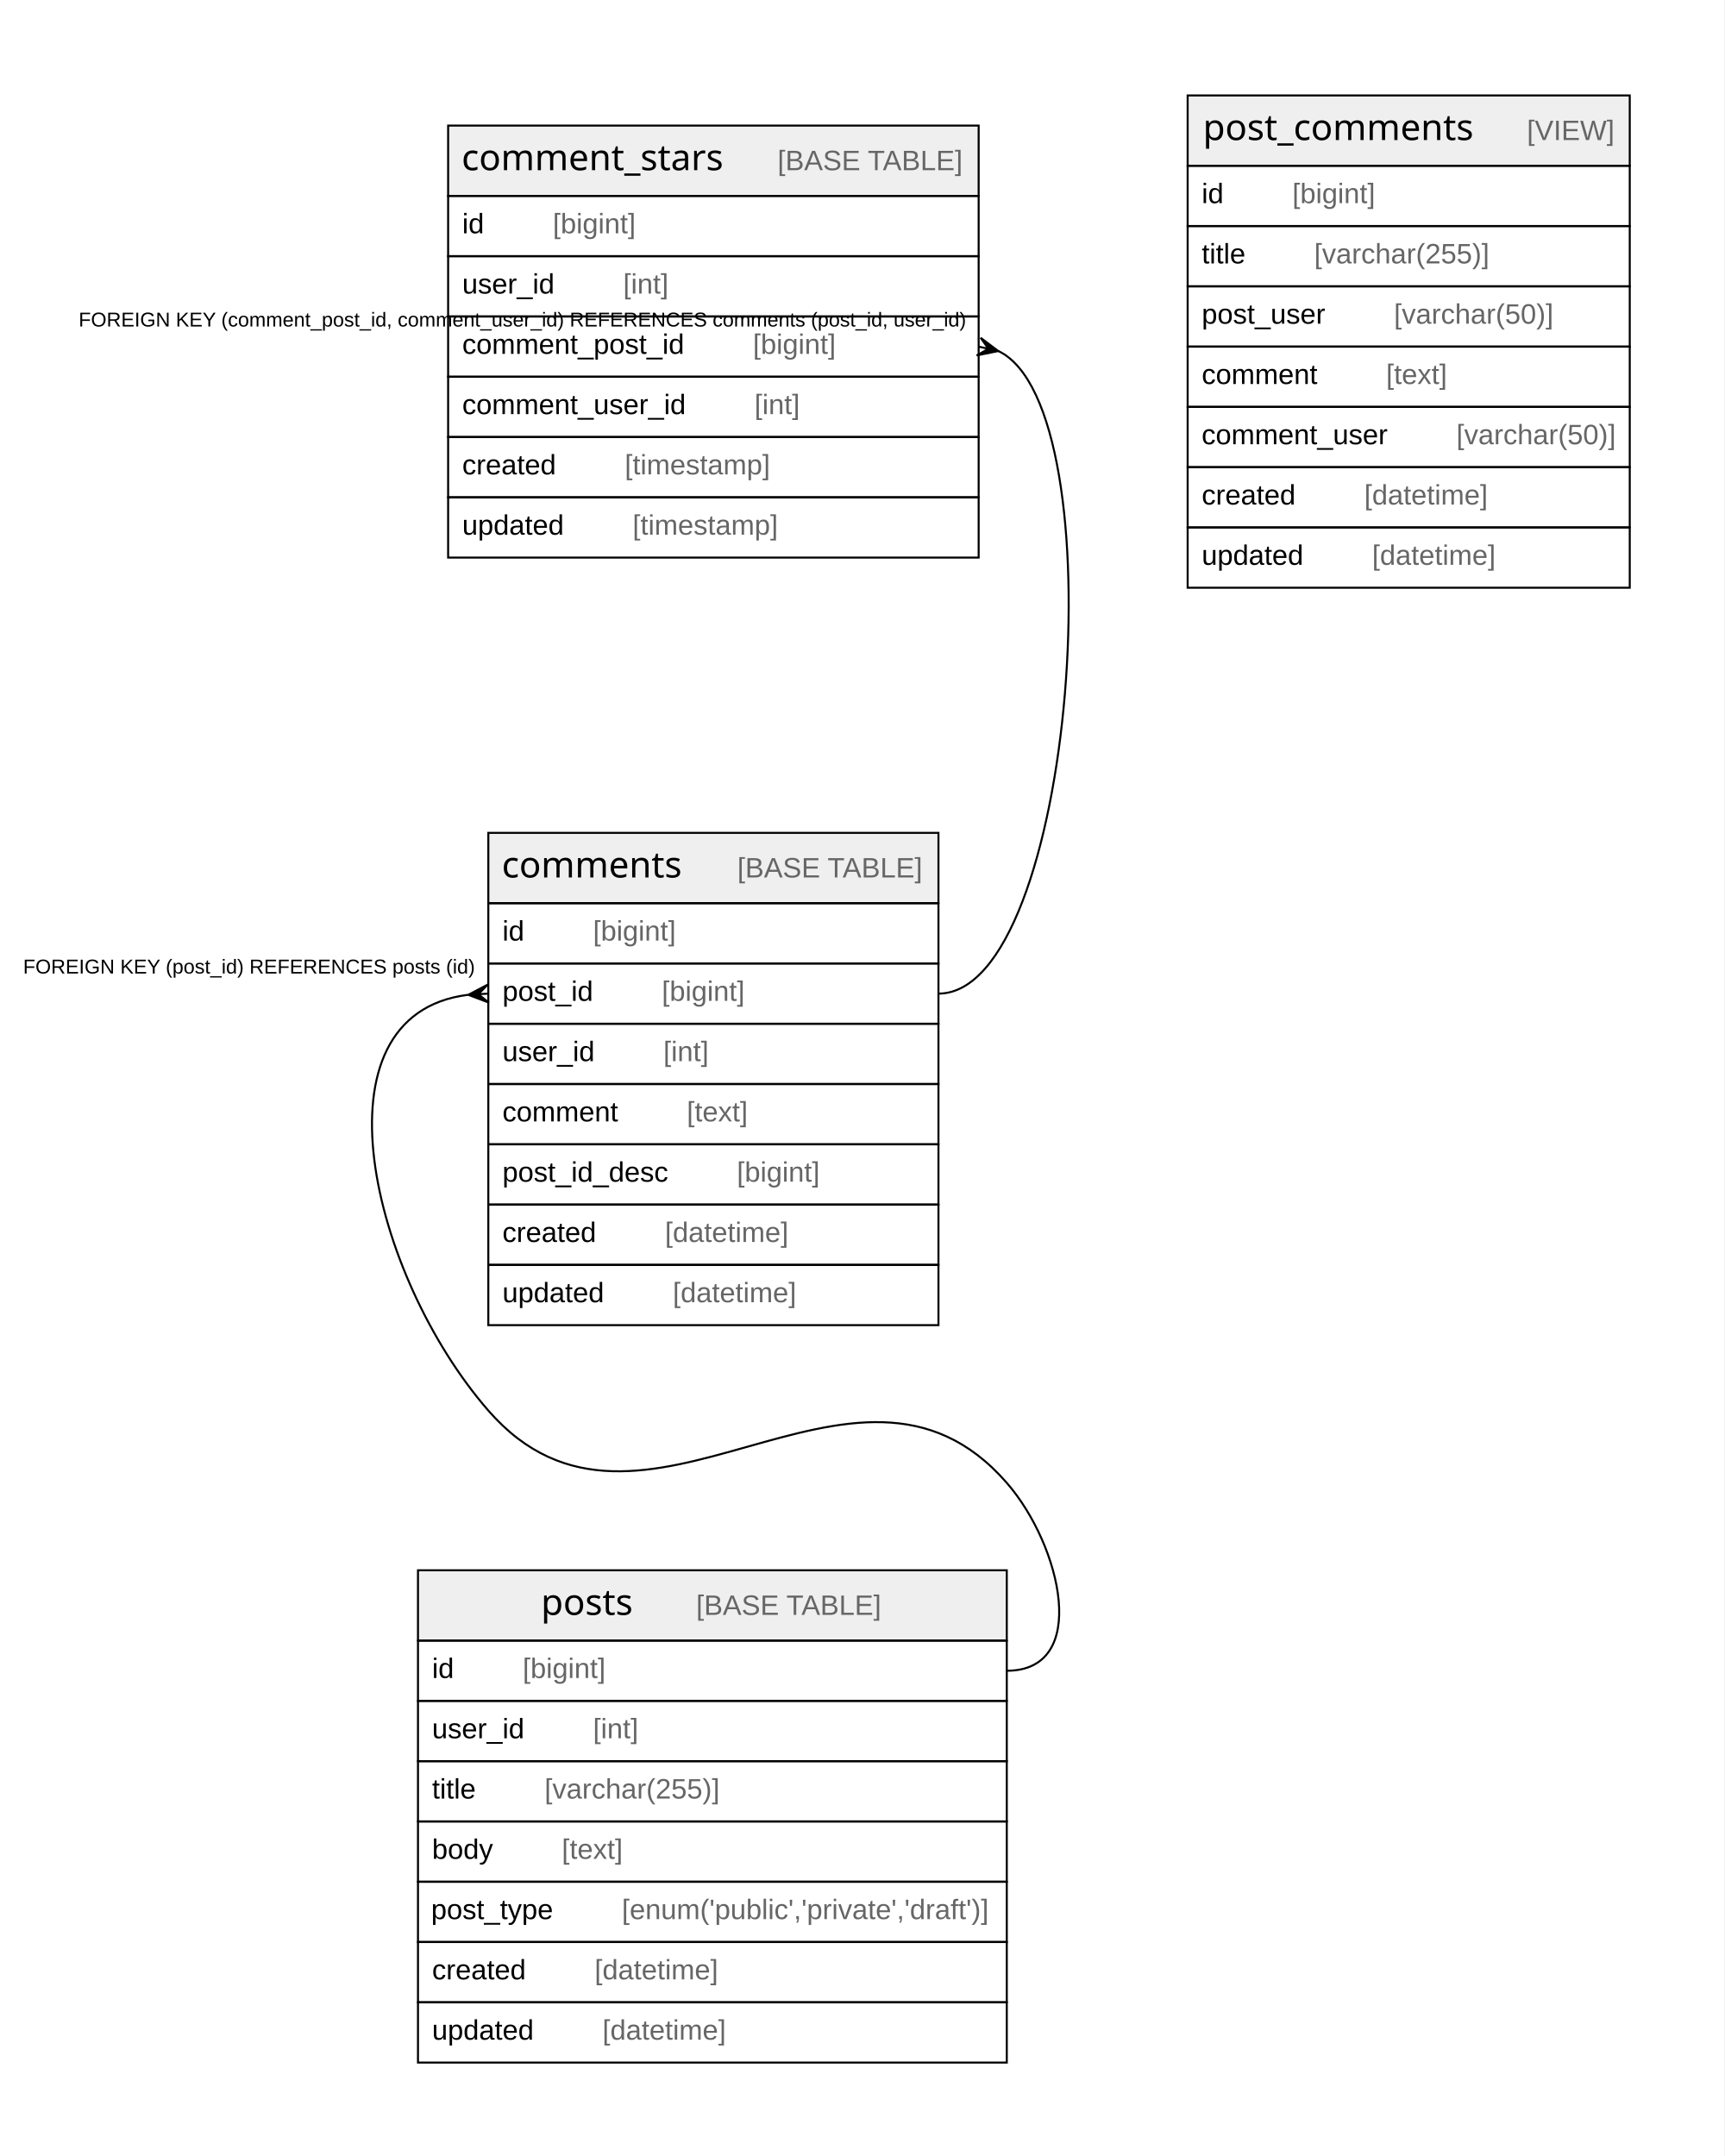
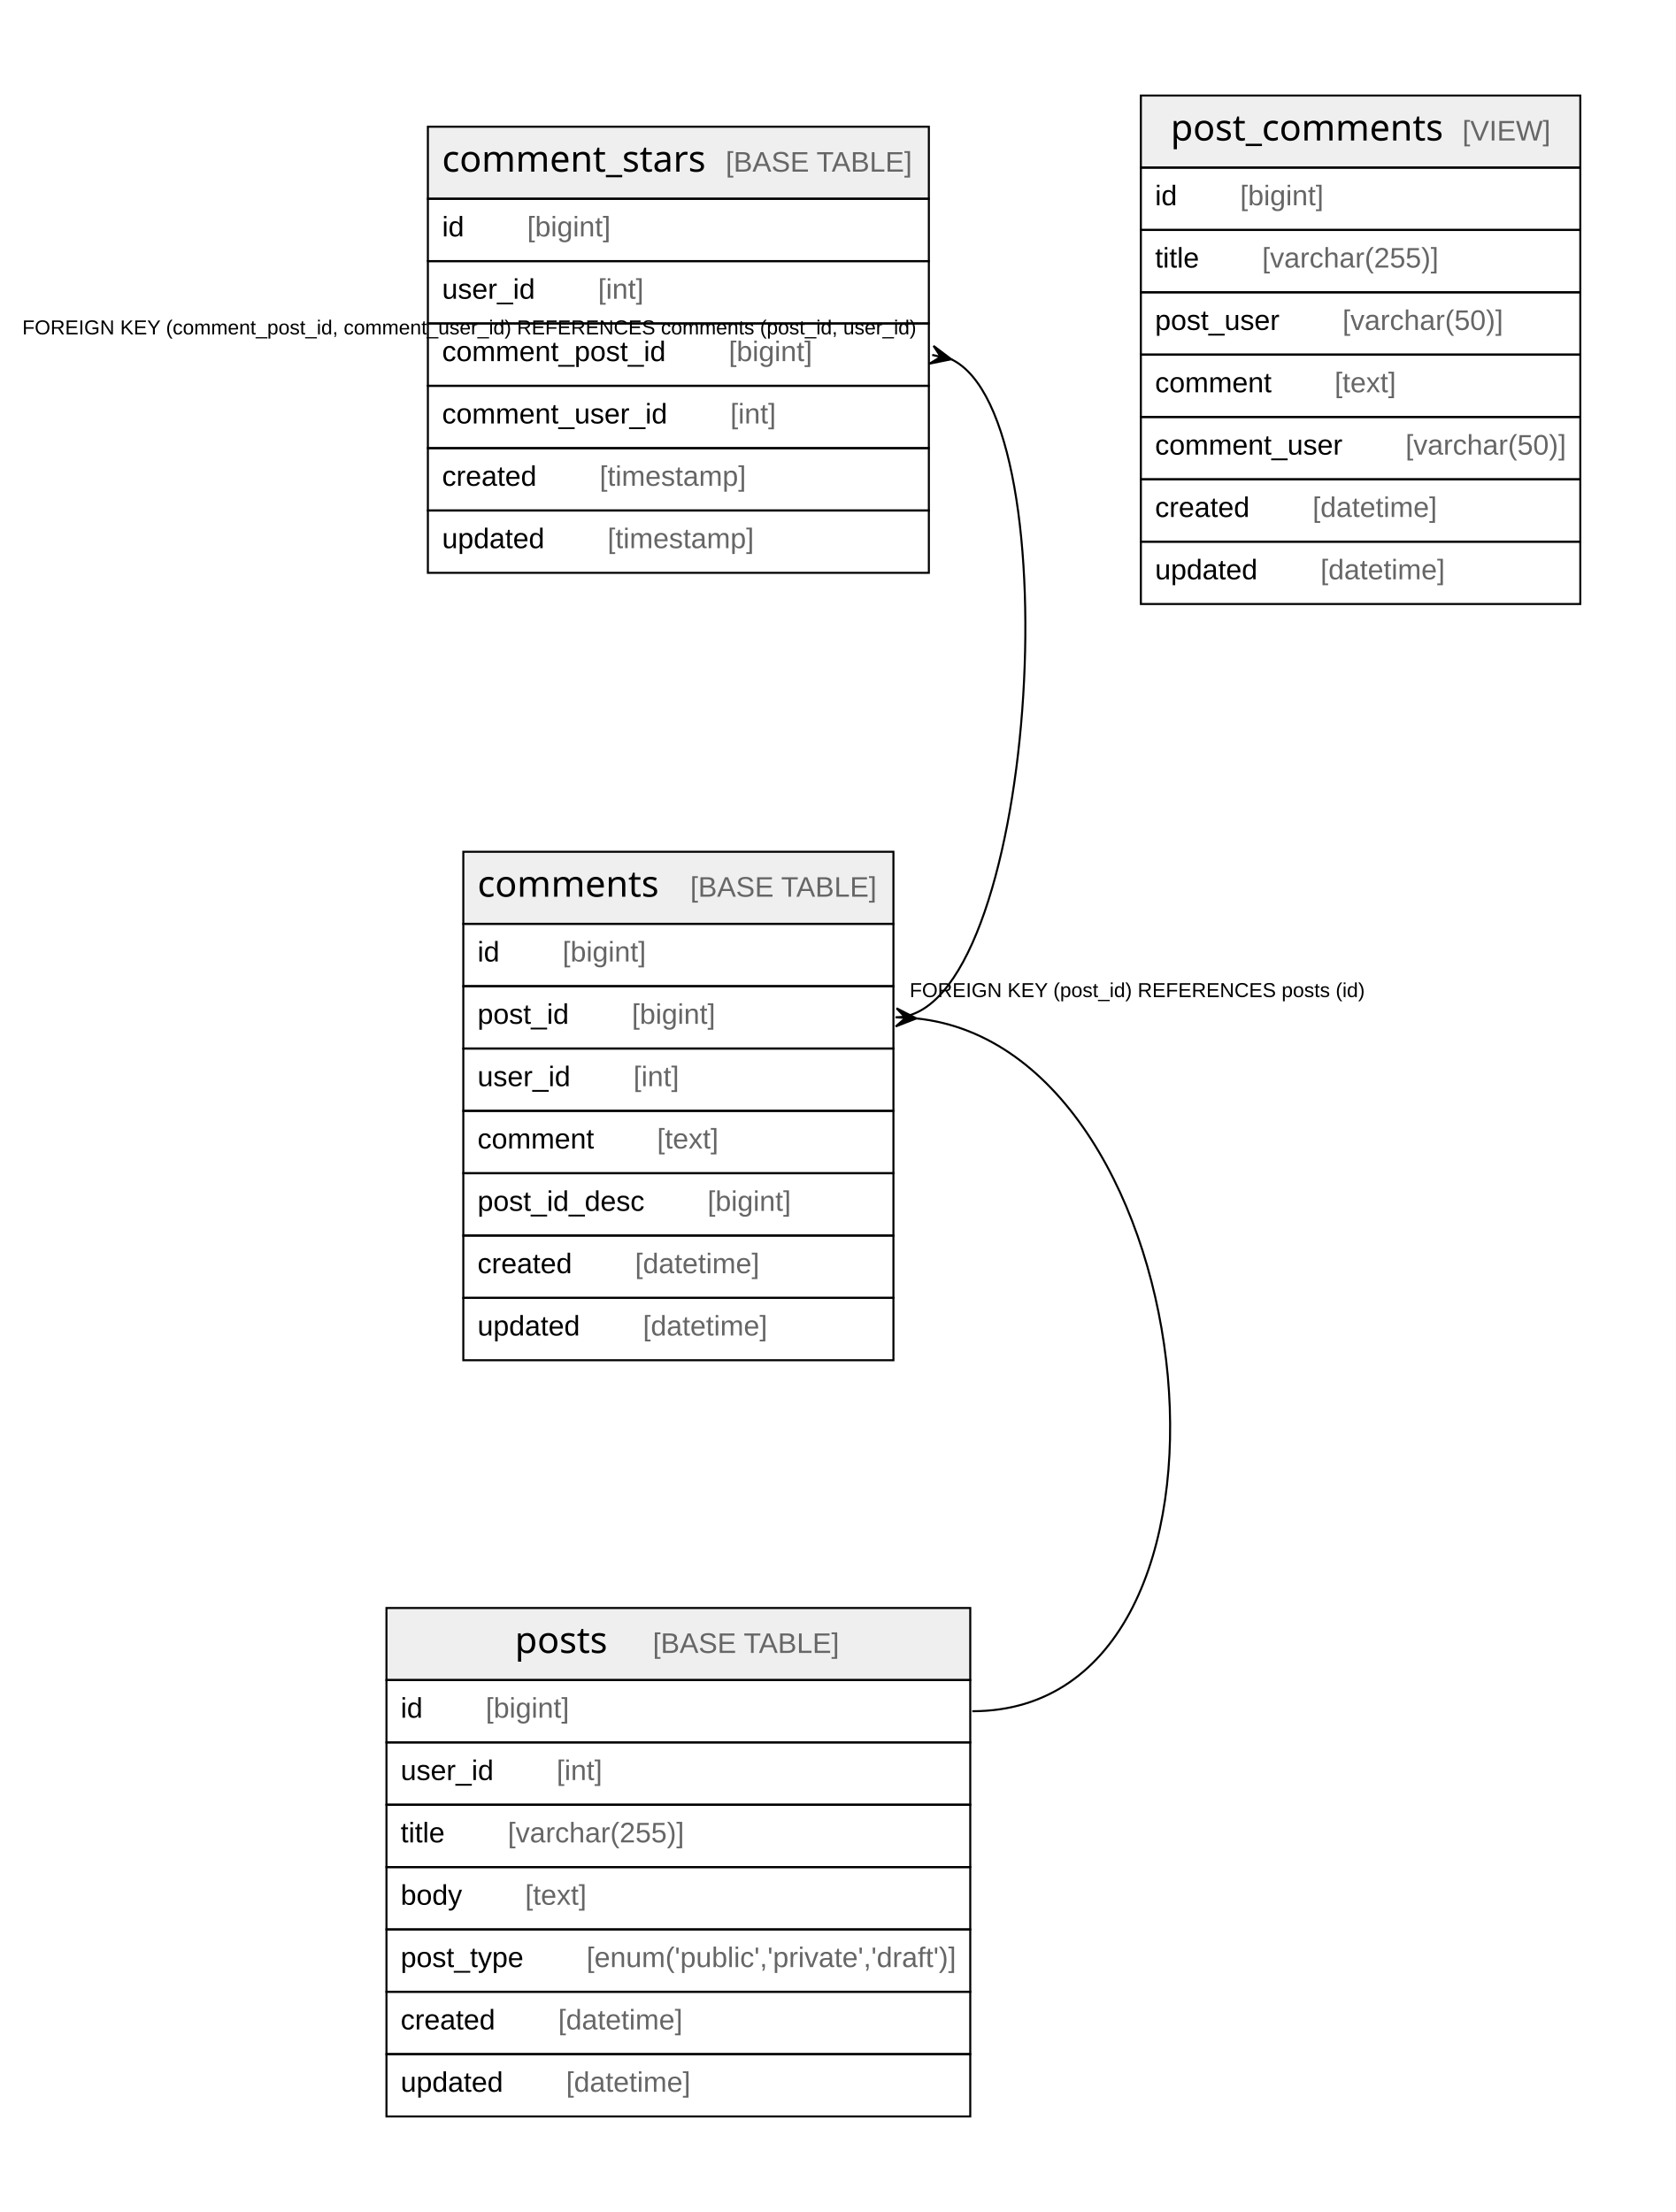
- <svg xmlns="http://www.w3.org/2000/svg" width="858pt" height="1073pt" viewBox="0.00 0.00 858.00 1073.00">
-   <g id="graph0" class="graph" transform="scale(1 1) rotate(0) translate(4 1069)">
-     <polygon fill="#ffffff" stroke="transparent" points="-4,4 -4,-1069 854,-1069 854,4 -4,4" />
+ <svg xmlns="http://www.w3.org/2000/svg" width="828pt" height="1093pt" viewBox="0.00 0.00 827.82 1092.80">
+   <g id="graph0" class="graph" transform="scale(1 1) rotate(0) translate(4 1088.8)">
+     <polygon fill="white" stroke="none" points="-4,4 -4,-1088.8 823.82,-1088.8 823.82,4 -4,4" />
    <g id="node1" class="node">
-       <polygon fill="#efefef" stroke="transparent" points="219,-971.5 219,-1006.5 483,-1006.5 483,-971.5 219,-971.5" />
-       <polygon fill="none" stroke="#000000" points="219,-971.5 219,-1006.5 483,-1006.5 483,-971.5 219,-971.5" />
-       <text text-anchor="start" x="225.71" y="-984.3" font-family="Arial Bold" font-size="18.00" fill="#000000">comment_stars</text>
-       <text text-anchor="start" x="348.722" y="-984.3" font-family="Arial" font-size="14.00" fill="#000000">    </text>
-       <text text-anchor="start" x="382.927" y="-984.3" font-family="Arial" font-size="14.00" fill="#666666">[BASE TABLE]</text>
-       <polygon fill="none" stroke="#000000" points="219,-941.5 219,-971.5 483,-971.5 483,-941.5 219,-941.5" />
-       <text text-anchor="start" x="226" y="-952.9" font-family="Arial" font-size="14.00" fill="#000000">id    </text>
-       <text text-anchor="start" x="271.094" y="-952.9" font-family="Arial" font-size="14.00" fill="#666666">[bigint]</text>
-       <polygon fill="none" stroke="#000000" points="219,-911.5 219,-941.5 483,-941.5 483,-911.5 219,-911.5" />
-       <text text-anchor="start" x="226" y="-922.9" font-family="Arial" font-size="14.00" fill="#000000">user_id    </text>
-       <text text-anchor="start" x="306.102" y="-922.9" font-family="Arial" font-size="14.00" fill="#666666">[int]</text>
-       <polygon fill="none" stroke="#000000" points="219,-881.5 219,-911.5 483,-911.5 483,-881.5 219,-881.5" />
-       <text text-anchor="start" x="226" y="-892.9" font-family="Arial" font-size="14.00" fill="#000000">comment_post_id    </text>
-       <text text-anchor="start" x="370.675" y="-892.9" font-family="Arial" font-size="14.00" fill="#666666">[bigint]</text>
-       <polygon fill="none" stroke="#000000" points="219,-851.5 219,-881.5 483,-881.5 483,-851.5 219,-851.5" />
-       <text text-anchor="start" x="226" y="-862.9" font-family="Arial" font-size="14.00" fill="#000000">comment_user_id    </text>
-       <text text-anchor="start" x="371.445" y="-862.9" font-family="Arial" font-size="14.00" fill="#666666">[int]</text>
-       <polygon fill="none" stroke="#000000" points="219,-821.5 219,-851.5 483,-851.5 483,-821.5 219,-821.5" />
-       <text text-anchor="start" x="226" y="-832.9" font-family="Arial" font-size="14.00" fill="#000000">created    </text>
-       <text text-anchor="start" x="306.886" y="-832.9" font-family="Arial" font-size="14.00" fill="#666666">[timestamp]</text>
-       <polygon fill="none" stroke="#000000" points="219,-791.5 219,-821.5 483,-821.5 483,-791.5 219,-791.5" />
-       <text text-anchor="start" x="226" y="-802.9" font-family="Arial" font-size="14.00" fill="#000000">updated    </text>
-       <text text-anchor="start" x="310.791" y="-802.9" font-family="Arial" font-size="14.00" fill="#666666">[timestamp]</text>
+       <polygon fill="#efefef" stroke="none" points="207.35,-990.6 207.35,-1026.2 454.82,-1026.2 454.82,-990.6 207.35,-990.6" />
+       <polygon fill="none" stroke="black" points="207.35,-990.6 207.35,-1026.2 454.82,-1026.2 454.82,-990.6 207.35,-990.6" />
+       <text text-anchor="start" x="214.35" y="-1004" font-family="Arial Bold" font-size="18.00">comment_stars</text>
+       <text text-anchor="start" x="323.33" y="-1004" font-family="Arial" font-size="14.00">    </text>
+       <text text-anchor="start" x="354.44" y="-1004" font-family="Arial" font-size="14.00" fill="#666666">[BASE TABLE]</text>
+       <polygon fill="none" stroke="black" points="207.35,-959.8 207.35,-990.6 454.82,-990.6 454.82,-959.8 207.35,-959.8" />
+       <text text-anchor="start" x="214.35" y="-972" font-family="Arial" font-size="14.00">id    </text>
+       <text text-anchor="start" x="256.37" y="-972" font-family="Arial" font-size="14.00" fill="#666666">[bigint]</text>
+       <polygon fill="none" stroke="black" points="207.35,-929 207.35,-959.8 454.82,-959.8 454.82,-929 207.35,-929" />
+       <text text-anchor="start" x="214.35" y="-941.2" font-family="Arial" font-size="14.00">user_id    </text>
+       <text text-anchor="start" x="291.39" y="-941.2" font-family="Arial" font-size="14.00" fill="#666666">[int]</text>
+       <polygon fill="none" stroke="black" points="207.35,-898.2 207.35,-929 454.82,-929 454.82,-898.2 207.35,-898.2" />
+       <text text-anchor="start" x="214.35" y="-910.4" font-family="Arial" font-size="14.00">comment_post_id    </text>
+       <text text-anchor="start" x="355.97" y="-910.4" font-family="Arial" font-size="14.00" fill="#666666">[bigint]</text>
+       <polygon fill="none" stroke="black" points="207.35,-867.4 207.35,-898.2 454.82,-898.2 454.82,-867.4 207.35,-867.4" />
+       <text text-anchor="start" x="214.35" y="-879.6" font-family="Arial" font-size="14.00">comment_user_id    </text>
+       <text text-anchor="start" x="356.74" y="-879.6" font-family="Arial" font-size="14.00" fill="#666666">[int]</text>
+       <polygon fill="none" stroke="black" points="207.35,-836.6 207.35,-867.4 454.82,-867.4 454.82,-836.6 207.35,-836.6" />
+       <text text-anchor="start" x="214.35" y="-848.8" font-family="Arial" font-size="14.00">created    </text>
+       <text text-anchor="start" x="292.17" y="-848.8" font-family="Arial" font-size="14.00" fill="#666666">[timestamp]</text>
+       <polygon fill="none" stroke="black" points="207.35,-805.8 207.35,-836.6 454.82,-836.6 454.82,-805.8 207.35,-805.8" />
+       <text text-anchor="start" x="214.35" y="-818" font-family="Arial" font-size="14.00">updated    </text>
+       <text text-anchor="start" x="296.08" y="-818" font-family="Arial" font-size="14.00" fill="#666666">[timestamp]</text>
    </g>
    <g id="node2" class="node">
-       <polygon fill="#efefef" stroke="transparent" points="239,-619.5 239,-654.5 463,-654.5 463,-619.5 239,-619.5" />
-       <polygon fill="none" stroke="#000000" points="239,-619.5 239,-654.5 463,-654.5 463,-619.5 239,-619.5" />
-       <text text-anchor="start" x="245.713" y="-632.3" font-family="Arial Bold" font-size="18.00" fill="#000000">comments</text>
-       <text text-anchor="start" x="328.719" y="-632.3" font-family="Arial" font-size="14.00" fill="#000000">    </text>
-       <text text-anchor="start" x="362.923" y="-632.3" font-family="Arial" font-size="14.00" fill="#666666">[BASE TABLE]</text>
-       <polygon fill="none" stroke="#000000" points="239,-589.5 239,-619.5 463,-619.5 463,-589.5 239,-589.5" />
-       <text text-anchor="start" x="246" y="-600.9" font-family="Arial" font-size="14.00" fill="#000000">id    </text>
-       <text text-anchor="start" x="291.094" y="-600.9" font-family="Arial" font-size="14.00" fill="#666666">[bigint]</text>
-       <polygon fill="none" stroke="#000000" points="239,-559.5 239,-589.5 463,-589.5 463,-559.5 239,-559.5" />
-       <text text-anchor="start" x="246" y="-570.9" font-family="Arial" font-size="14.00" fill="#000000">post_id    </text>
-       <text text-anchor="start" x="325.332" y="-570.9" font-family="Arial" font-size="14.00" fill="#666666">[bigint]</text>
-       <polygon fill="none" stroke="#000000" points="239,-529.5 239,-559.5 463,-559.5 463,-529.5 239,-529.5" />
-       <text text-anchor="start" x="246" y="-540.9" font-family="Arial" font-size="14.00" fill="#000000">user_id    </text>
-       <text text-anchor="start" x="326.102" y="-540.9" font-family="Arial" font-size="14.00" fill="#666666">[int]</text>
-       <polygon fill="none" stroke="#000000" points="239,-499.5 239,-529.5 463,-529.5 463,-499.5 239,-499.5" />
-       <text text-anchor="start" x="246" y="-510.9" font-family="Arial" font-size="14.00" fill="#000000">comment    </text>
-       <text text-anchor="start" x="337.764" y="-510.9" font-family="Arial" font-size="14.00" fill="#666666">[text]</text>
-       <polygon fill="none" stroke="#000000" points="239,-469.5 239,-499.5 463,-499.5 463,-469.5 239,-469.5" />
-       <text text-anchor="start" x="246" y="-480.9" font-family="Arial" font-size="14.00" fill="#000000">post_id_desc    </text>
-       <text text-anchor="start" x="362.68" y="-480.9" font-family="Arial" font-size="14.00" fill="#666666">[bigint]</text>
-       <polygon fill="none" stroke="#000000" points="239,-439.5 239,-469.5 463,-469.5 463,-439.5 239,-439.5" />
-       <text text-anchor="start" x="246" y="-450.9" font-family="Arial" font-size="14.00" fill="#000000">created    </text>
-       <text text-anchor="start" x="326.886" y="-450.9" font-family="Arial" font-size="14.00" fill="#666666">[datetime]</text>
-       <polygon fill="none" stroke="#000000" points="239,-409.5 239,-439.5 463,-439.5 463,-409.5 239,-409.5" />
-       <text text-anchor="start" x="246" y="-420.9" font-family="Arial" font-size="14.00" fill="#000000">updated    </text>
-       <text text-anchor="start" x="330.791" y="-420.9" font-family="Arial" font-size="14.00" fill="#666666">[datetime]</text>
+       <polygon fill="#efefef" stroke="none" points="224.85,-632.4 224.85,-668 437.32,-668 437.32,-632.4 224.85,-632.4" />
+       <polygon fill="none" stroke="black" points="224.85,-632.4 224.85,-668 437.32,-668 437.32,-632.4 224.85,-632.4" />
+       <text text-anchor="start" x="231.85" y="-645.8" font-family="Arial Bold" font-size="18.00">comments</text>
+       <text text-anchor="start" x="305.83" y="-645.8" font-family="Arial" font-size="14.00">    </text>
+       <text text-anchor="start" x="336.95" y="-645.8" font-family="Arial" font-size="14.00" fill="#666666">[BASE TABLE]</text>
+       <polygon fill="none" stroke="black" points="224.85,-601.6 224.85,-632.4 437.32,-632.4 437.32,-601.6 224.85,-601.6" />
+       <text text-anchor="start" x="231.85" y="-613.8" font-family="Arial" font-size="14.00">id    </text>
+       <text text-anchor="start" x="273.86" y="-613.8" font-family="Arial" font-size="14.00" fill="#666666">[bigint]</text>
+       <polygon fill="none" stroke="black" points="224.85,-570.8 224.85,-601.6 437.32,-601.6 437.32,-570.8 224.85,-570.8" />
+       <text text-anchor="start" x="231.85" y="-583" font-family="Arial" font-size="14.00">post_id    </text>
+       <text text-anchor="start" x="308.11" y="-583" font-family="Arial" font-size="14.00" fill="#666666">[bigint]</text>
+       <polygon fill="none" stroke="black" points="224.85,-540 224.85,-570.8 437.32,-570.8 437.32,-540 224.85,-540" />
+       <text text-anchor="start" x="231.85" y="-552.2" font-family="Arial" font-size="14.00">user_id    </text>
+       <text text-anchor="start" x="308.88" y="-552.2" font-family="Arial" font-size="14.00" fill="#666666">[int]</text>
+       <polygon fill="none" stroke="black" points="224.85,-509.2 224.85,-540 437.32,-540 437.32,-509.2 224.85,-509.2" />
+       <text text-anchor="start" x="231.85" y="-521.4" font-family="Arial" font-size="14.00">comment    </text>
+       <text text-anchor="start" x="320.54" y="-521.4" font-family="Arial" font-size="14.00" fill="#666666">[text]</text>
+       <polygon fill="none" stroke="black" points="224.85,-478.4 224.85,-509.2 437.32,-509.2 437.32,-478.4 224.85,-478.4" />
+       <text text-anchor="start" x="231.85" y="-490.6" font-family="Arial" font-size="14.00">post_id_desc    </text>
+       <text text-anchor="start" x="345.47" y="-490.6" font-family="Arial" font-size="14.00" fill="#666666">[bigint]</text>
+       <polygon fill="none" stroke="black" points="224.85,-447.6 224.85,-478.4 437.32,-478.4 437.32,-447.6 224.85,-447.6" />
+       <text text-anchor="start" x="231.85" y="-459.8" font-family="Arial" font-size="14.00">created    </text>
+       <text text-anchor="start" x="309.66" y="-459.8" font-family="Arial" font-size="14.00" fill="#666666">[datetime]</text>
+       <polygon fill="none" stroke="black" points="224.85,-416.8 224.85,-447.6 437.32,-447.6 437.32,-416.8 224.85,-416.8" />
+       <text text-anchor="start" x="231.85" y="-429" font-family="Arial" font-size="14.00">updated    </text>
+       <text text-anchor="start" x="313.57" y="-429" font-family="Arial" font-size="14.00" fill="#666666">[datetime]</text>
    </g>
    <g id="edge1" class="edge">
-       <path fill="none" stroke="#000000" d="M492.851,-894.272C552.617,-865.822 531.193,-574.5 463,-574.5" />
-       <polygon fill="#000000" stroke="#000000" points="492.754,-894.294 482.007,-892.111 487.877,-895.397 483,-896.5 483,-896.5 483,-896.5 487.877,-895.397 483.993,-900.889 492.754,-894.294 492.754,-894.294" />
-       <text text-anchor="start" x="35.144" y="-906.5" font-family="Arial" font-size="10.00" fill="#000000">FOREIGN KEY (comment_post_id, comment_user_id) REFERENCES comments (post_id, user_id)</text>
+       <path fill="none" stroke="black" d="M465.85,-911.33C526.84,-882.41 507.62,-586.2 438.32,-586.2" />
+       <polygon fill="black" stroke="black" points="465.9,-911.32 455.15,-909.14 460.69,-912.5 456.47,-913.45 456.47,-913.45 456.47,-913.45 460.69,-912.5 457.13,-917.92 465.9,-911.32" />
+       <text text-anchor="start" x="7" y="-923.6" font-family="Arial" font-size="10.00">FOREIGN KEY (comment_post_id, comment_user_id) REFERENCES comments (post_id, user_id)</text>
    </g>
    <g id="node4" class="node">
-       <polygon fill="#efefef" stroke="transparent" points="204,-252.5 204,-287.5 497,-287.5 497,-252.5 204,-252.5" />
-       <polygon fill="none" stroke="#000000" points="204,-252.5 204,-287.5 497,-287.5 497,-252.5 204,-252.5" />
-       <text text-anchor="start" x="265.209" y="-265.3" font-family="Arial Bold" font-size="18.00" fill="#000000">posts</text>
-       <text text-anchor="start" x="308.223" y="-265.3" font-family="Arial" font-size="14.00" fill="#000000">    </text>
-       <text text-anchor="start" x="342.428" y="-265.3" font-family="Arial" font-size="14.00" fill="#666666">[BASE TABLE]</text>
-       <polygon fill="none" stroke="#000000" points="204,-222.5 204,-252.5 497,-252.5 497,-222.5 204,-222.5" />
-       <text text-anchor="start" x="211" y="-233.9" font-family="Arial" font-size="14.00" fill="#000000">id    </text>
-       <text text-anchor="start" x="256.094" y="-233.9" font-family="Arial" font-size="14.00" fill="#666666">[bigint]</text>
-       <polygon fill="none" stroke="#000000" points="204,-192.5 204,-222.5 497,-222.5 497,-192.5 204,-192.5" />
-       <text text-anchor="start" x="211" y="-203.9" font-family="Arial" font-size="14.00" fill="#000000">user_id    </text>
-       <text text-anchor="start" x="291.102" y="-203.9" font-family="Arial" font-size="14.00" fill="#666666">[int]</text>
-       <polygon fill="none" stroke="#000000" points="204,-162.5 204,-192.5 497,-192.5 497,-162.5 204,-162.5" />
-       <text text-anchor="start" x="211" y="-173.9" font-family="Arial" font-size="14.00" fill="#000000">title    </text>
-       <text text-anchor="start" x="266.982" y="-173.9" font-family="Arial" font-size="14.00" fill="#666666">[varchar(255)]</text>
-       <polygon fill="none" stroke="#000000" points="204,-132.5 204,-162.5 497,-162.5 497,-132.5 204,-132.5" />
-       <text text-anchor="start" x="211" y="-143.9" font-family="Arial" font-size="14.00" fill="#000000">body    </text>
-       <text text-anchor="start" x="275.553" y="-143.9" font-family="Arial" font-size="14.00" fill="#666666">[text]</text>
-       <polygon fill="none" stroke="#000000" points="204,-102.5 204,-132.5 497,-132.5 497,-102.5 204,-102.5" />
-       <text text-anchor="start" x="210.54" y="-113.9" font-family="Arial" font-size="14.00" fill="#000000">post_type    </text>
-       <text text-anchor="start" x="305.439" y="-113.9" font-family="Arial" font-size="14.00" fill="#666666">[enum('public','private','draft')]</text>
-       <polygon fill="none" stroke="#000000" points="204,-72.5 204,-102.5 497,-102.5 497,-72.5 204,-72.5" />
-       <text text-anchor="start" x="211" y="-83.9" font-family="Arial" font-size="14.00" fill="#000000">created    </text>
-       <text text-anchor="start" x="291.886" y="-83.9" font-family="Arial" font-size="14.00" fill="#666666">[datetime]</text>
-       <polygon fill="none" stroke="#000000" points="204,-42.5 204,-72.5 497,-72.5 497,-42.5 204,-42.5" />
-       <text text-anchor="start" x="211" y="-53.9" font-family="Arial" font-size="14.00" fill="#000000">updated    </text>
-       <text text-anchor="start" x="295.791" y="-53.9" font-family="Arial" font-size="14.00" fill="#666666">[datetime]</text>
+       <polygon fill="#efefef" stroke="none" points="186.89,-258.8 186.89,-294.4 475.27,-294.4 475.27,-258.8 186.89,-258.8" />
+       <polygon fill="none" stroke="black" points="186.89,-258.8 186.89,-294.4 475.27,-294.4 475.27,-258.8 186.89,-258.8" />
+       <text text-anchor="start" x="250.33" y="-272.2" font-family="Arial Bold" font-size="18.00">posts</text>
+       <text text-anchor="start" x="287.34" y="-272.2" font-family="Arial" font-size="14.00">    </text>
+       <text text-anchor="start" x="318.46" y="-272.2" font-family="Arial" font-size="14.00" fill="#666666">[BASE TABLE]</text>
+       <polygon fill="none" stroke="black" points="186.89,-228 186.89,-258.8 475.27,-258.8 475.27,-228 186.89,-228" />
+       <text text-anchor="start" x="193.89" y="-240.2" font-family="Arial" font-size="14.00">id    </text>
+       <text text-anchor="start" x="235.91" y="-240.2" font-family="Arial" font-size="14.00" fill="#666666">[bigint]</text>
+       <polygon fill="none" stroke="black" points="186.89,-197.2 186.89,-228 475.27,-228 475.27,-197.2 186.89,-197.2" />
+       <text text-anchor="start" x="193.89" y="-209.4" font-family="Arial" font-size="14.00">user_id    </text>
+       <text text-anchor="start" x="270.93" y="-209.4" font-family="Arial" font-size="14.00" fill="#666666">[int]</text>
+       <polygon fill="none" stroke="black" points="186.89,-166.4 186.89,-197.2 475.27,-197.2 475.27,-166.4 186.89,-166.4" />
+       <text text-anchor="start" x="193.89" y="-178.6" font-family="Arial" font-size="14.00">title    </text>
+       <text text-anchor="start" x="246.8" y="-178.6" font-family="Arial" font-size="14.00" fill="#666666">[varchar(255)]</text>
+       <polygon fill="none" stroke="black" points="186.89,-135.6 186.89,-166.4 475.27,-166.4 475.27,-135.6 186.89,-135.6" />
+       <text text-anchor="start" x="193.89" y="-147.8" font-family="Arial" font-size="14.00">body    </text>
+       <text text-anchor="start" x="255.37" y="-147.8" font-family="Arial" font-size="14.00" fill="#666666">[text]</text>
+       <polygon fill="none" stroke="black" points="186.89,-104.8 186.89,-135.6 475.27,-135.6 475.27,-104.8 186.89,-104.8" />
+       <text text-anchor="start" x="193.89" y="-117" font-family="Arial" font-size="14.00">post_type    </text>
+       <text text-anchor="start" x="285.72" y="-117" font-family="Arial" font-size="14.00" fill="#666666">[enum('public','private','draft')]</text>
+       <polygon fill="none" stroke="black" points="186.89,-74 186.89,-104.8 475.27,-104.8 475.27,-74 186.89,-74" />
+       <text text-anchor="start" x="193.89" y="-86.2" font-family="Arial" font-size="14.00">created    </text>
+       <text text-anchor="start" x="271.71" y="-86.2" font-family="Arial" font-size="14.00" fill="#666666">[datetime]</text>
+       <polygon fill="none" stroke="black" points="186.89,-43.2 186.89,-74 475.27,-74 475.27,-43.2 186.89,-43.2" />
+       <text text-anchor="start" x="193.89" y="-55.4" font-family="Arial" font-size="14.00">updated    </text>
+       <text text-anchor="start" x="275.62" y="-55.4" font-family="Arial" font-size="14.00" fill="#666666">[datetime]</text>
    </g>
    <g id="edge2" class="edge">
-       <path fill="none" stroke="#000000" d="M228.754,-573.881C149.297,-563.829 180.827,-433.853 239,-367 315,-279.659 421,-418.341 497,-331 524.278,-299.651 538.556,-237.5 497,-237.5" />
-       <polygon fill="#000000" stroke="#000000" points="229.018,-573.897 238.728,-578.992 234.009,-574.198 239,-574.5 239,-574.5 239,-574.5 234.009,-574.198 239.272,-570.008 229.018,-573.897 229.018,-573.897" />
-       <text text-anchor="start" x="7.495" y="-584.5" font-family="Arial" font-size="10.00" fill="#000000">FOREIGN KEY (post_id) REFERENCES posts (id)</text>
+       <path fill="none" stroke="black" d="M448.48,-585.69C593.22,-570.97 626.12,-243.4 476.27,-243.4" />
+       <polygon fill="black" stroke="black" points="448.64,-585.68 438.43,-581.69 443.32,-585.95 438.99,-586.17 438.99,-586.17 438.99,-586.17 443.32,-585.95 438.88,-590.68 448.64,-585.68" />
+       <text text-anchor="start" x="445.32" y="-596.2" font-family="Arial" font-size="10.00">FOREIGN KEY (post_id) REFERENCES posts (id)</text>
    </g>
    <g id="node3" class="node">
-       <polygon fill="#efefef" stroke="transparent" points="587,-986.5 587,-1021.5 807,-1021.5 807,-986.5 587,-986.5" />
-       <polygon fill="none" stroke="#000000" points="587,-986.5 587,-1021.5 807,-1021.5 807,-986.5 587,-986.5" />
-       <text text-anchor="start" x="594.605" y="-999.3" font-family="Arial Bold" font-size="18.00" fill="#000000">post_comments</text>
-       <text text-anchor="start" x="721.631" y="-999.3" font-family="Arial" font-size="14.00" fill="#000000">    </text>
-       <text text-anchor="start" x="755.836" y="-999.3" font-family="Arial" font-size="14.00" fill="#666666">[VIEW]</text>
-       <polygon fill="none" stroke="#000000" points="587,-956.5 587,-986.5 807,-986.5 807,-956.5 587,-956.5" />
-       <text text-anchor="start" x="594" y="-967.9" font-family="Arial" font-size="14.00" fill="#000000">id    </text>
-       <text text-anchor="start" x="639.094" y="-967.9" font-family="Arial" font-size="14.00" fill="#666666">[bigint]</text>
-       <polygon fill="none" stroke="#000000" points="587,-926.5 587,-956.5 807,-956.5 807,-926.5 587,-926.5" />
-       <text text-anchor="start" x="594" y="-937.9" font-family="Arial" font-size="14.00" fill="#000000">title    </text>
-       <text text-anchor="start" x="649.982" y="-937.9" font-family="Arial" font-size="14.00" fill="#666666">[varchar(255)]</text>
-       <polygon fill="none" stroke="#000000" points="587,-896.5 587,-926.5 807,-926.5 807,-896.5 587,-896.5" />
-       <text text-anchor="start" x="594" y="-907.9" font-family="Arial" font-size="14.00" fill="#000000">post_user    </text>
-       <text text-anchor="start" x="689.669" y="-907.9" font-family="Arial" font-size="14.00" fill="#666666">[varchar(50)]</text>
-       <polygon fill="none" stroke="#000000" points="587,-866.5 587,-896.5 807,-896.5 807,-866.5 587,-866.5" />
-       <text text-anchor="start" x="594" y="-877.9" font-family="Arial" font-size="14.00" fill="#000000">comment    </text>
-       <text text-anchor="start" x="685.764" y="-877.9" font-family="Arial" font-size="14.00" fill="#666666">[text]</text>
-       <polygon fill="none" stroke="#000000" points="587,-836.5 587,-866.5 807,-866.5 807,-836.5 587,-836.5" />
-       <text text-anchor="start" x="593.945" y="-847.9" font-family="Arial" font-size="14.00" fill="#000000">comment_user    </text>
-       <text text-anchor="start" x="720.718" y="-847.9" font-family="Arial" font-size="14.00" fill="#666666">[varchar(50)]</text>
-       <polygon fill="none" stroke="#000000" points="587,-806.5 587,-836.5 807,-836.5 807,-806.5 587,-806.5" />
-       <text text-anchor="start" x="594" y="-817.9" font-family="Arial" font-size="14.00" fill="#000000">created    </text>
-       <text text-anchor="start" x="674.886" y="-817.9" font-family="Arial" font-size="14.00" fill="#666666">[datetime]</text>
-       <polygon fill="none" stroke="#000000" points="587,-776.5 587,-806.5 807,-806.5 807,-776.5 587,-776.5" />
-       <text text-anchor="start" x="594" y="-787.9" font-family="Arial" font-size="14.00" fill="#000000">updated    </text>
-       <text text-anchor="start" x="678.791" y="-787.9" font-family="Arial" font-size="14.00" fill="#666666">[datetime]</text>
+       <polygon fill="#efefef" stroke="none" points="559.55,-1006 559.55,-1041.6 776.62,-1041.6 776.62,-1006 559.55,-1006" />
+       <polygon fill="none" stroke="black" points="559.55,-1006 559.55,-1041.6 776.62,-1041.6 776.62,-1006 559.55,-1006" />
+       <text text-anchor="start" x="574.25" y="-1019.4" font-family="Arial Bold" font-size="18.00">post_comments</text>
+       <text text-anchor="start" x="687.24" y="-1019.4" font-family="Arial" font-size="14.00">    </text>
+       <text text-anchor="start" x="718.36" y="-1019.4" font-family="Arial" font-size="14.00" fill="#666666">[VIEW]</text>
+       <polygon fill="none" stroke="black" points="559.55,-975.2 559.55,-1006 776.62,-1006 776.62,-975.2 559.55,-975.2" />
+       <text text-anchor="start" x="566.55" y="-987.4" font-family="Arial" font-size="14.00">id    </text>
+       <text text-anchor="start" x="608.56" y="-987.4" font-family="Arial" font-size="14.00" fill="#666666">[bigint]</text>
+       <polygon fill="none" stroke="black" points="559.55,-944.4 559.55,-975.2 776.62,-975.2 776.62,-944.4 559.55,-944.4" />
+       <text text-anchor="start" x="566.55" y="-956.6" font-family="Arial" font-size="14.00">title    </text>
+       <text text-anchor="start" x="619.45" y="-956.6" font-family="Arial" font-size="14.00" fill="#666666">[varchar(255)]</text>
+       <polygon fill="none" stroke="black" points="559.55,-913.6 559.55,-944.4 776.62,-944.4 776.62,-913.6 559.55,-913.6" />
+       <text text-anchor="start" x="566.55" y="-925.8" font-family="Arial" font-size="14.00">post_user    </text>
+       <text text-anchor="start" x="659.15" y="-925.8" font-family="Arial" font-size="14.00" fill="#666666">[varchar(50)]</text>
+       <polygon fill="none" stroke="black" points="559.55,-882.8 559.55,-913.6 776.62,-913.6 776.62,-882.8 559.55,-882.8" />
+       <text text-anchor="start" x="566.55" y="-895" font-family="Arial" font-size="14.00">comment    </text>
+       <text text-anchor="start" x="655.24" y="-895" font-family="Arial" font-size="14.00" fill="#666666">[text]</text>
+       <polygon fill="none" stroke="black" points="559.55,-852 559.55,-882.8 776.62,-882.8 776.62,-852 559.55,-852" />
+       <text text-anchor="start" x="566.55" y="-864.2" font-family="Arial" font-size="14.00">comment_user    </text>
+       <text text-anchor="start" x="690.26" y="-864.2" font-family="Arial" font-size="14.00" fill="#666666">[varchar(50)]</text>
+       <polygon fill="none" stroke="black" points="559.55,-821.2 559.55,-852 776.62,-852 776.62,-821.2 559.55,-821.2" />
+       <text text-anchor="start" x="566.55" y="-833.4" font-family="Arial" font-size="14.00">created    </text>
+       <text text-anchor="start" x="644.36" y="-833.4" font-family="Arial" font-size="14.00" fill="#666666">[datetime]</text>
+       <polygon fill="none" stroke="black" points="559.55,-790.4 559.55,-821.2 776.62,-821.2 776.62,-790.4 559.55,-790.4" />
+       <text text-anchor="start" x="566.55" y="-802.6" font-family="Arial" font-size="14.00">updated    </text>
+       <text text-anchor="start" x="648.27" y="-802.6" font-family="Arial" font-size="14.00" fill="#666666">[datetime]</text>
    </g>
  </g>
</svg>
